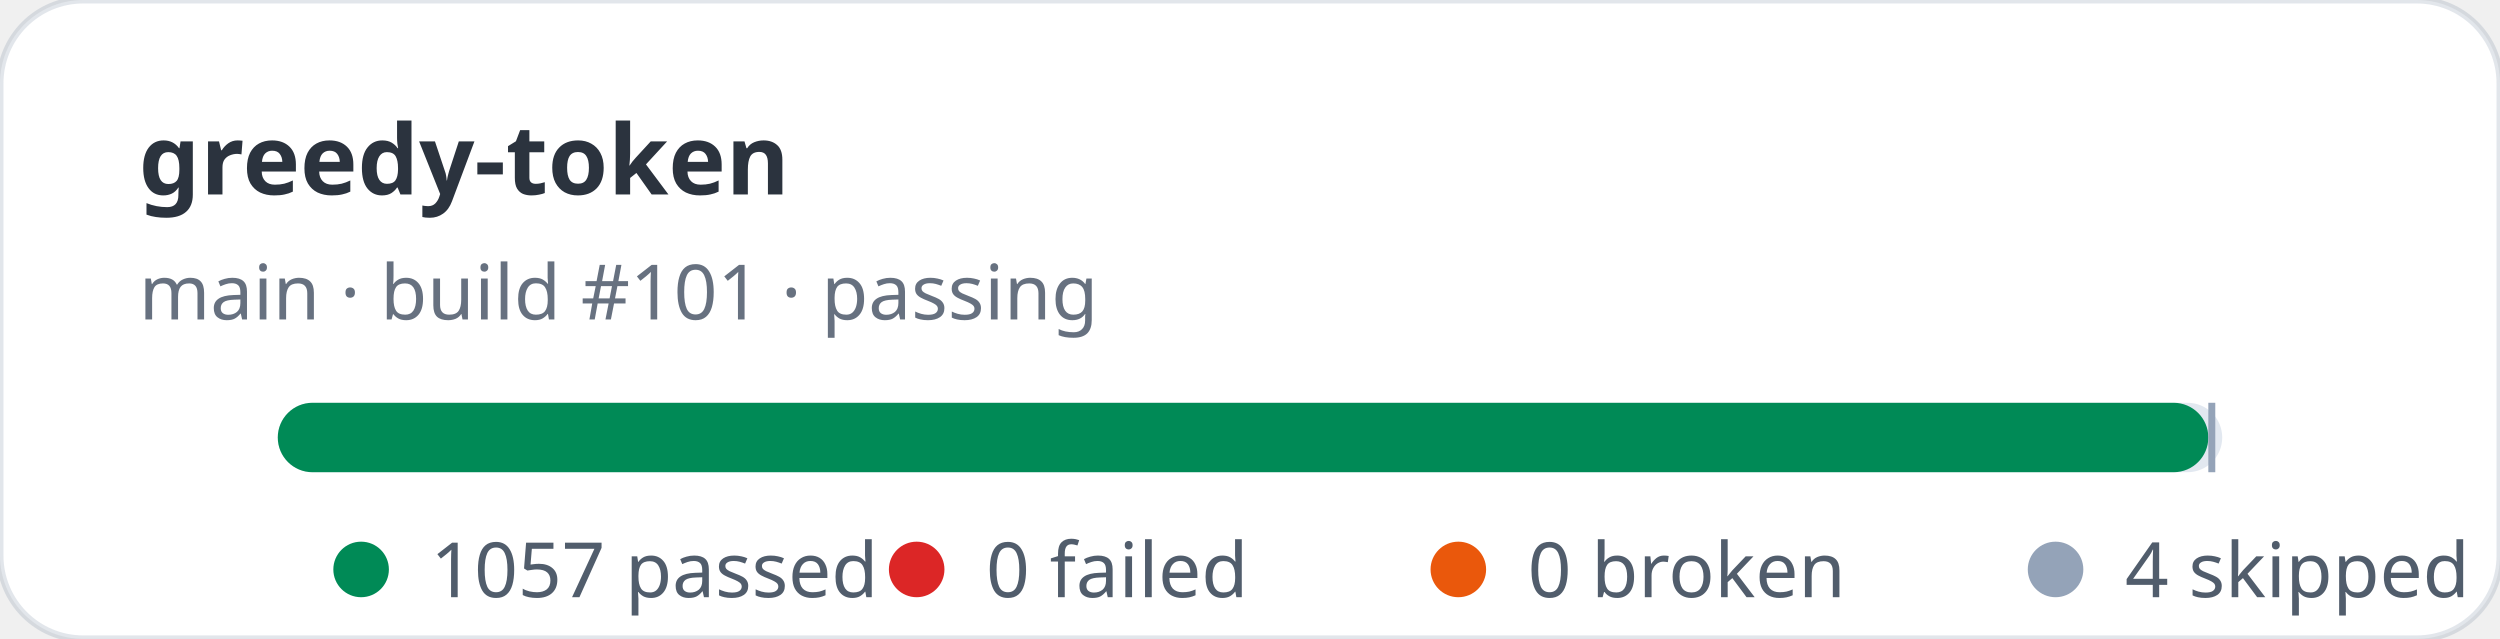
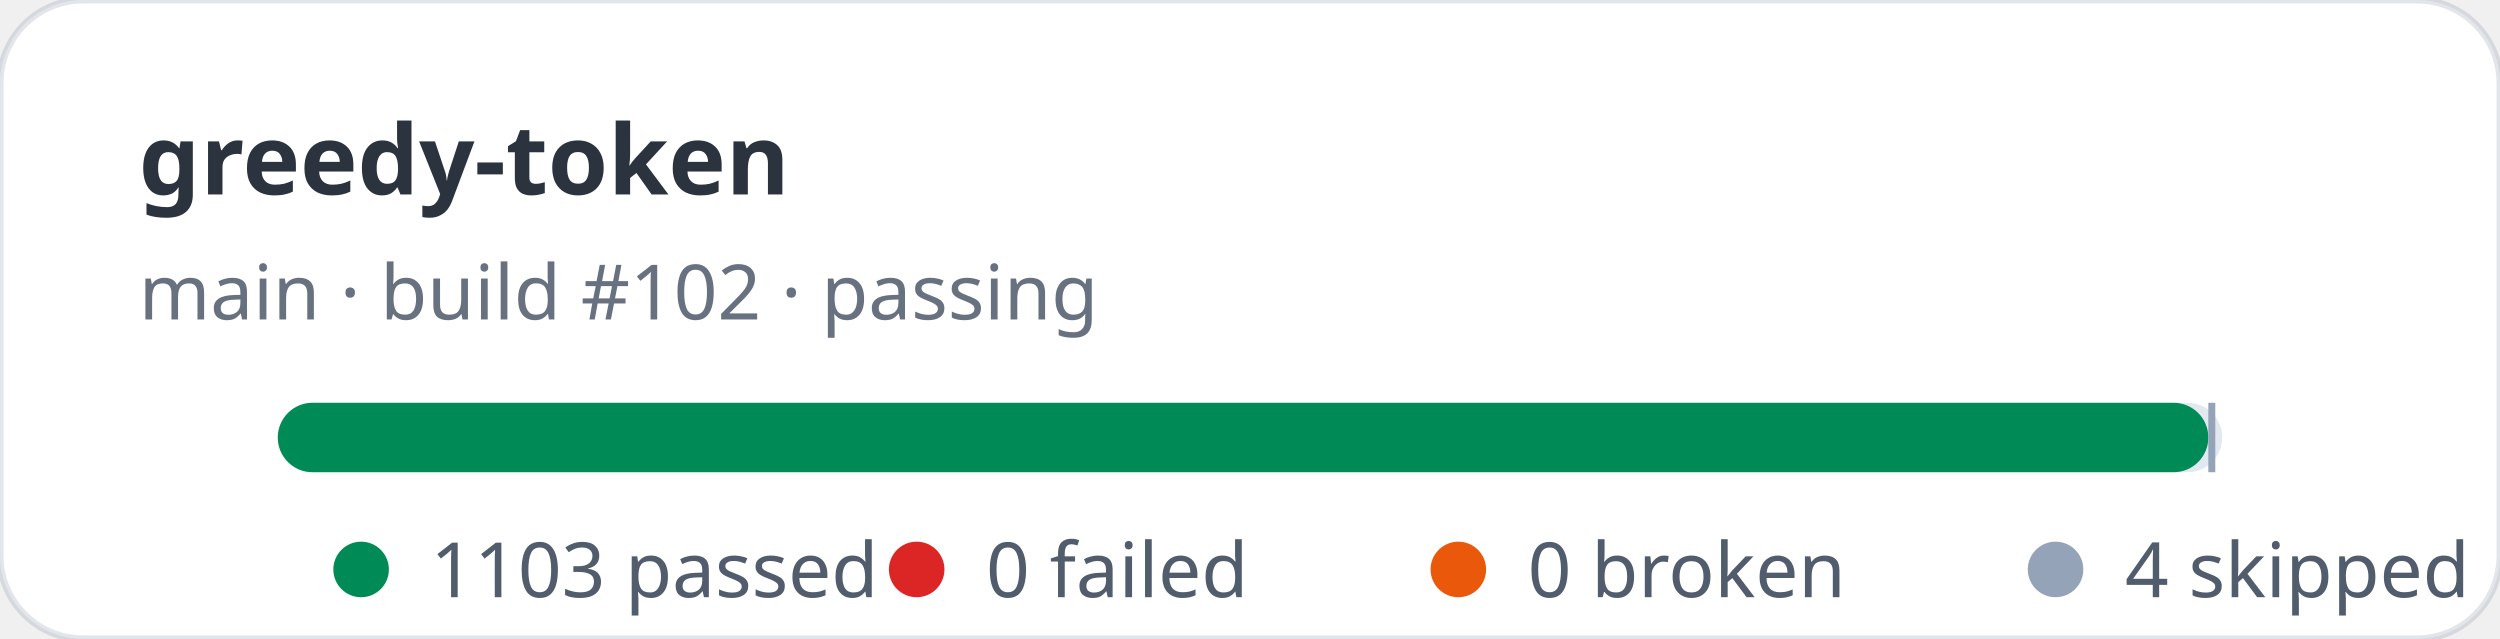
- <svg xmlns="http://www.w3.org/2000/svg" width="360" height="92" viewBox="0 0 360 92" role="img" aria-label="greedy-token stats: 1057 passed, 0 failed">
+ <svg xmlns="http://www.w3.org/2000/svg" width="360" height="92" viewBox="0 0 360 92" role="img" aria-label="greedy-token stats: 1103 passed, 0 failed">
  <rect width="360" height="92" rx="12" fill="#ffffff" stroke="rgba(11,48,86,0.12)" />
  <text x="20" y="28" fill="rgba(1,10,24,0.83)" font-family="ui-sans-serif,system-ui,sans-serif" font-size="14" font-weight="700">greedy-token</text>
-   <text x="20" y="46" fill="rgba(2,19,44,0.6)" font-family="ui-sans-serif,system-ui,sans-serif" font-size="11">main · build #101 · passing</text>
+   <text x="20" y="46" fill="rgba(2,19,44,0.6)" font-family="ui-sans-serif,system-ui,sans-serif" font-size="11">main · build #102 · passing</text>
  <rect x="40" y="58" width="280" height="10" rx="5" fill="#e2e8f0" />
  <rect x="40" y="58" width="278" height="10" rx="5" fill="#008a56" />
  <rect x="318" y="58" width="1" height="10" fill="#94a3b8" />
  <g font-family="ui-sans-serif,system-ui,sans-serif" font-size="11" fill="rgba(1,18,40,0.68)">
    <circle cx="52" cy="82" r="4" fill="#008a56" />
-     <text x="62" y="86">1057 passed</text>
+     <text x="62" y="86">1103 passed</text>
    <circle cx="132" cy="82" r="4" fill="#dc2626" />
    <text x="142" y="86">0 failed</text>
    <circle cx="210" cy="82" r="4" fill="#ea580c" />
    <text x="220" y="86">0 broken</text>
    <circle cx="296" cy="82" r="4" fill="#94a3b8" />
    <text x="306" y="86">4 skipped</text>
  </g>
</svg>
